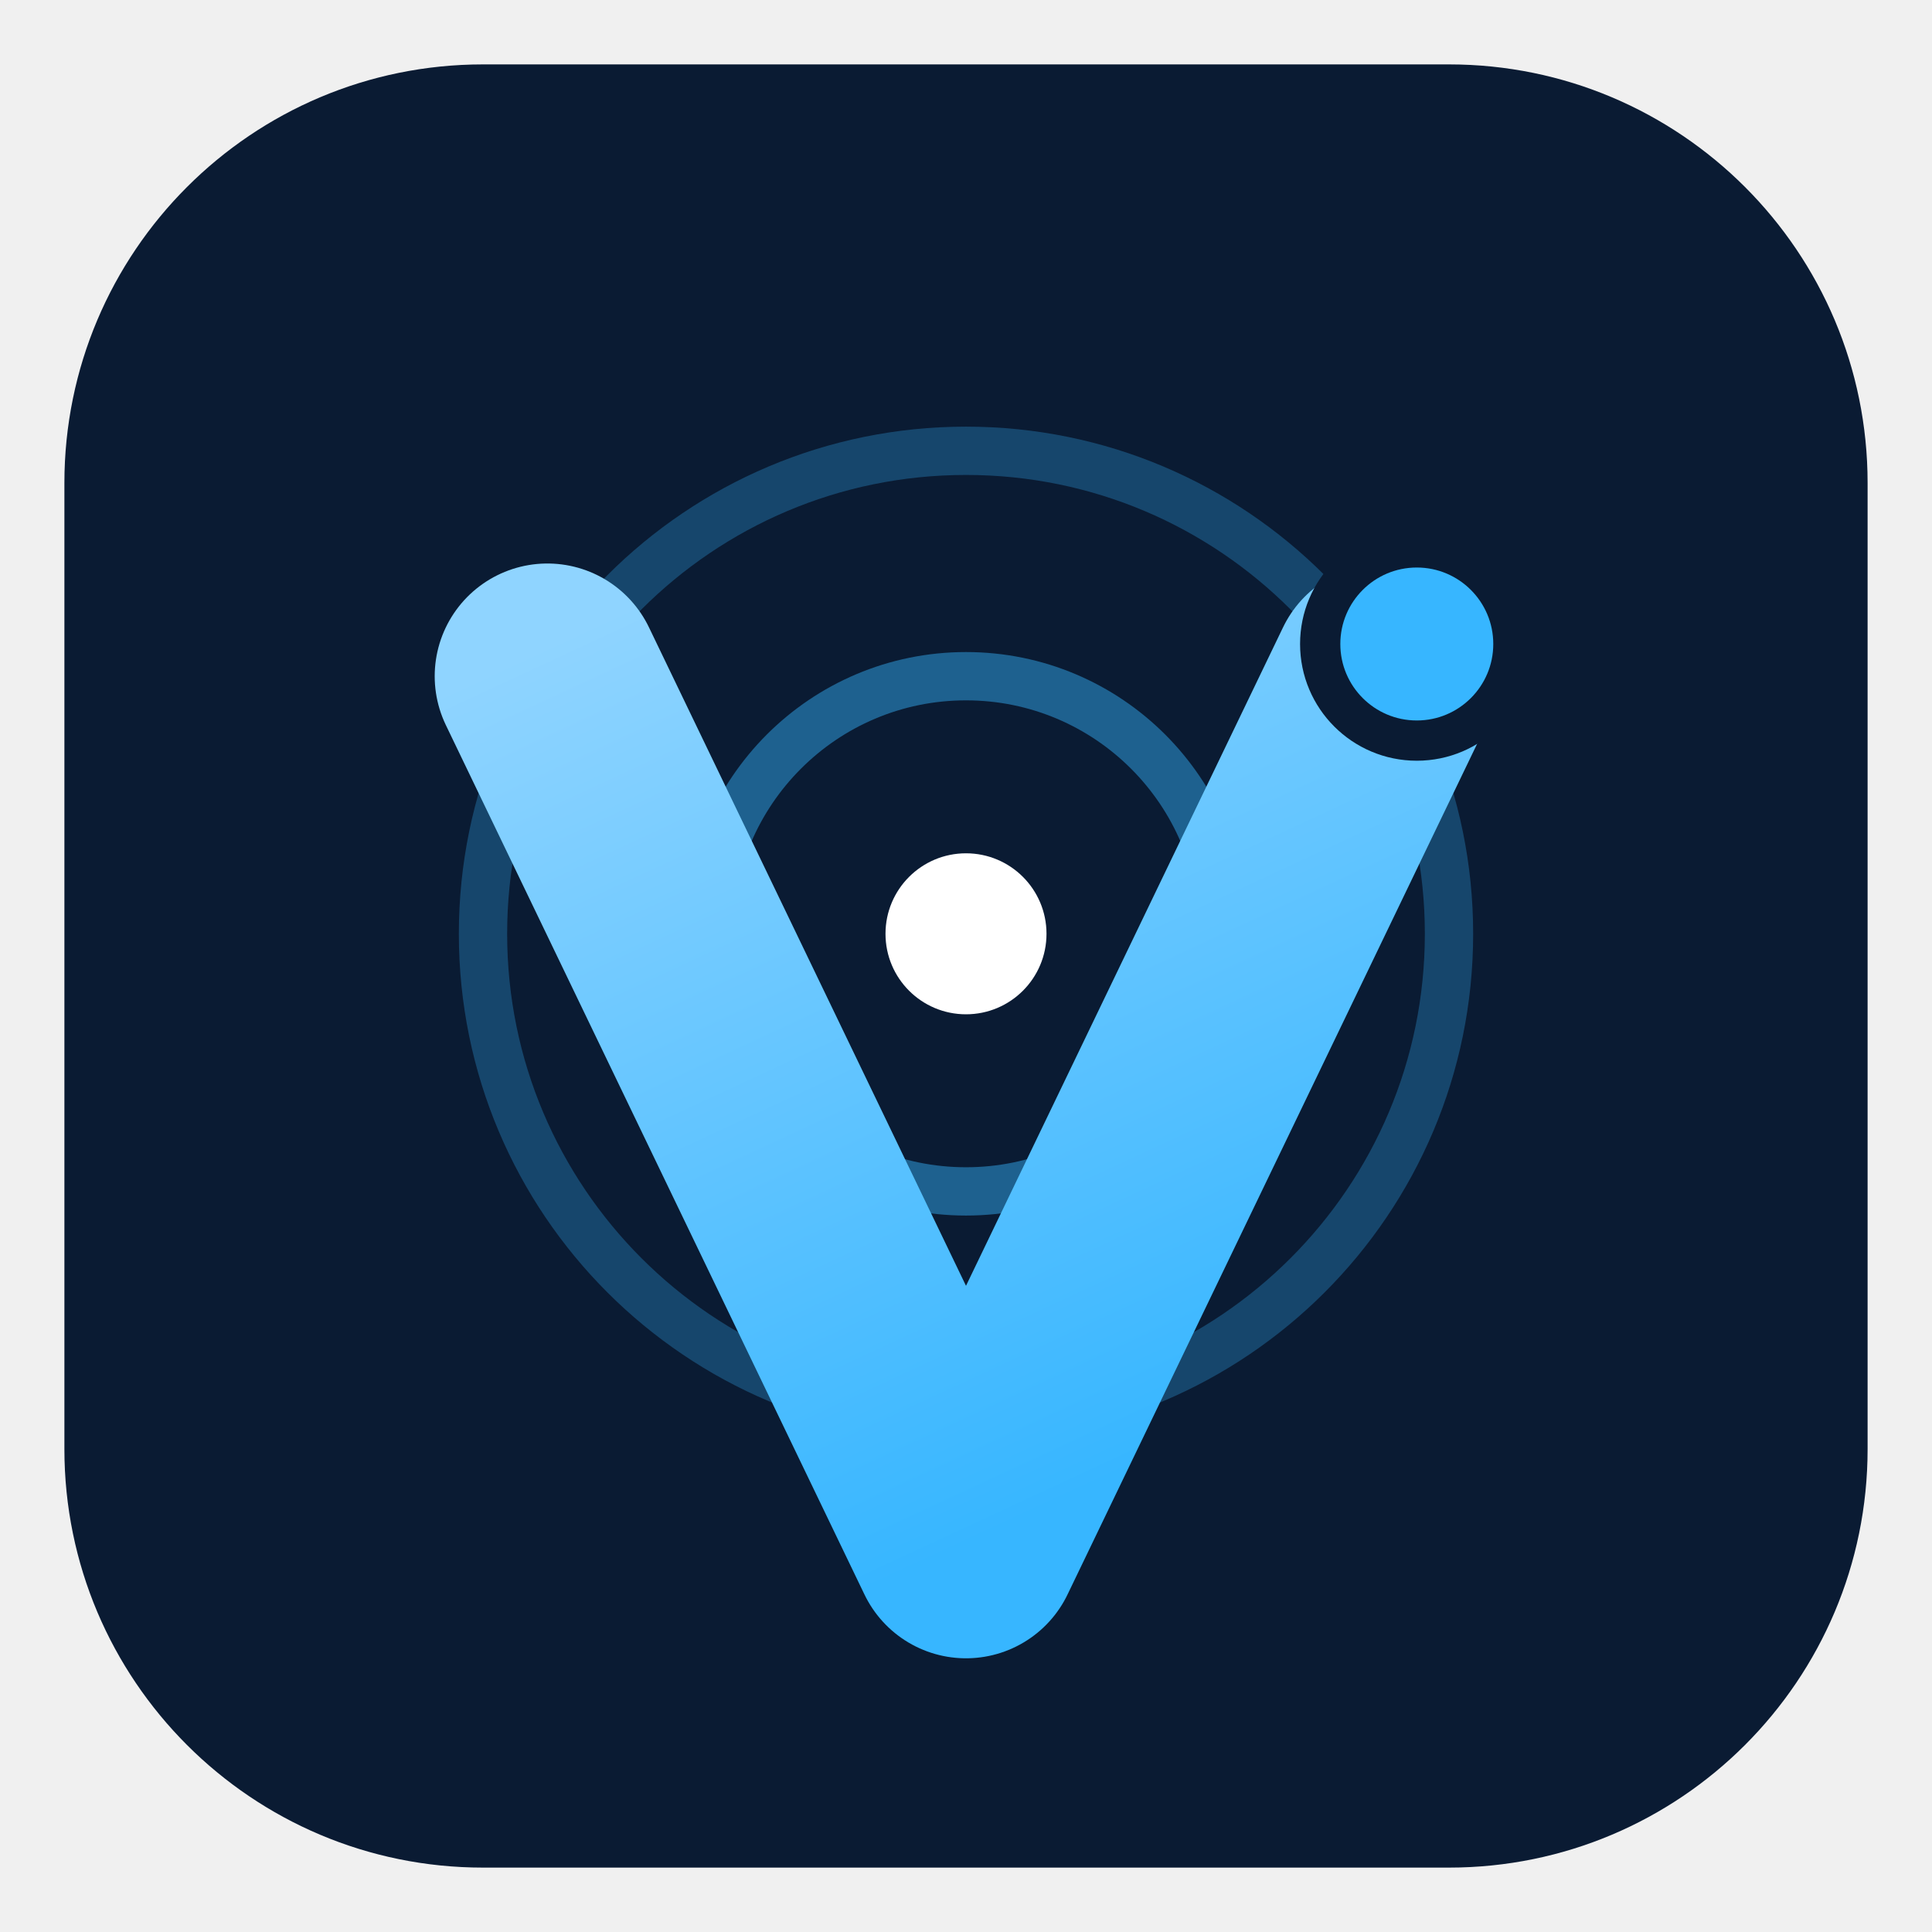
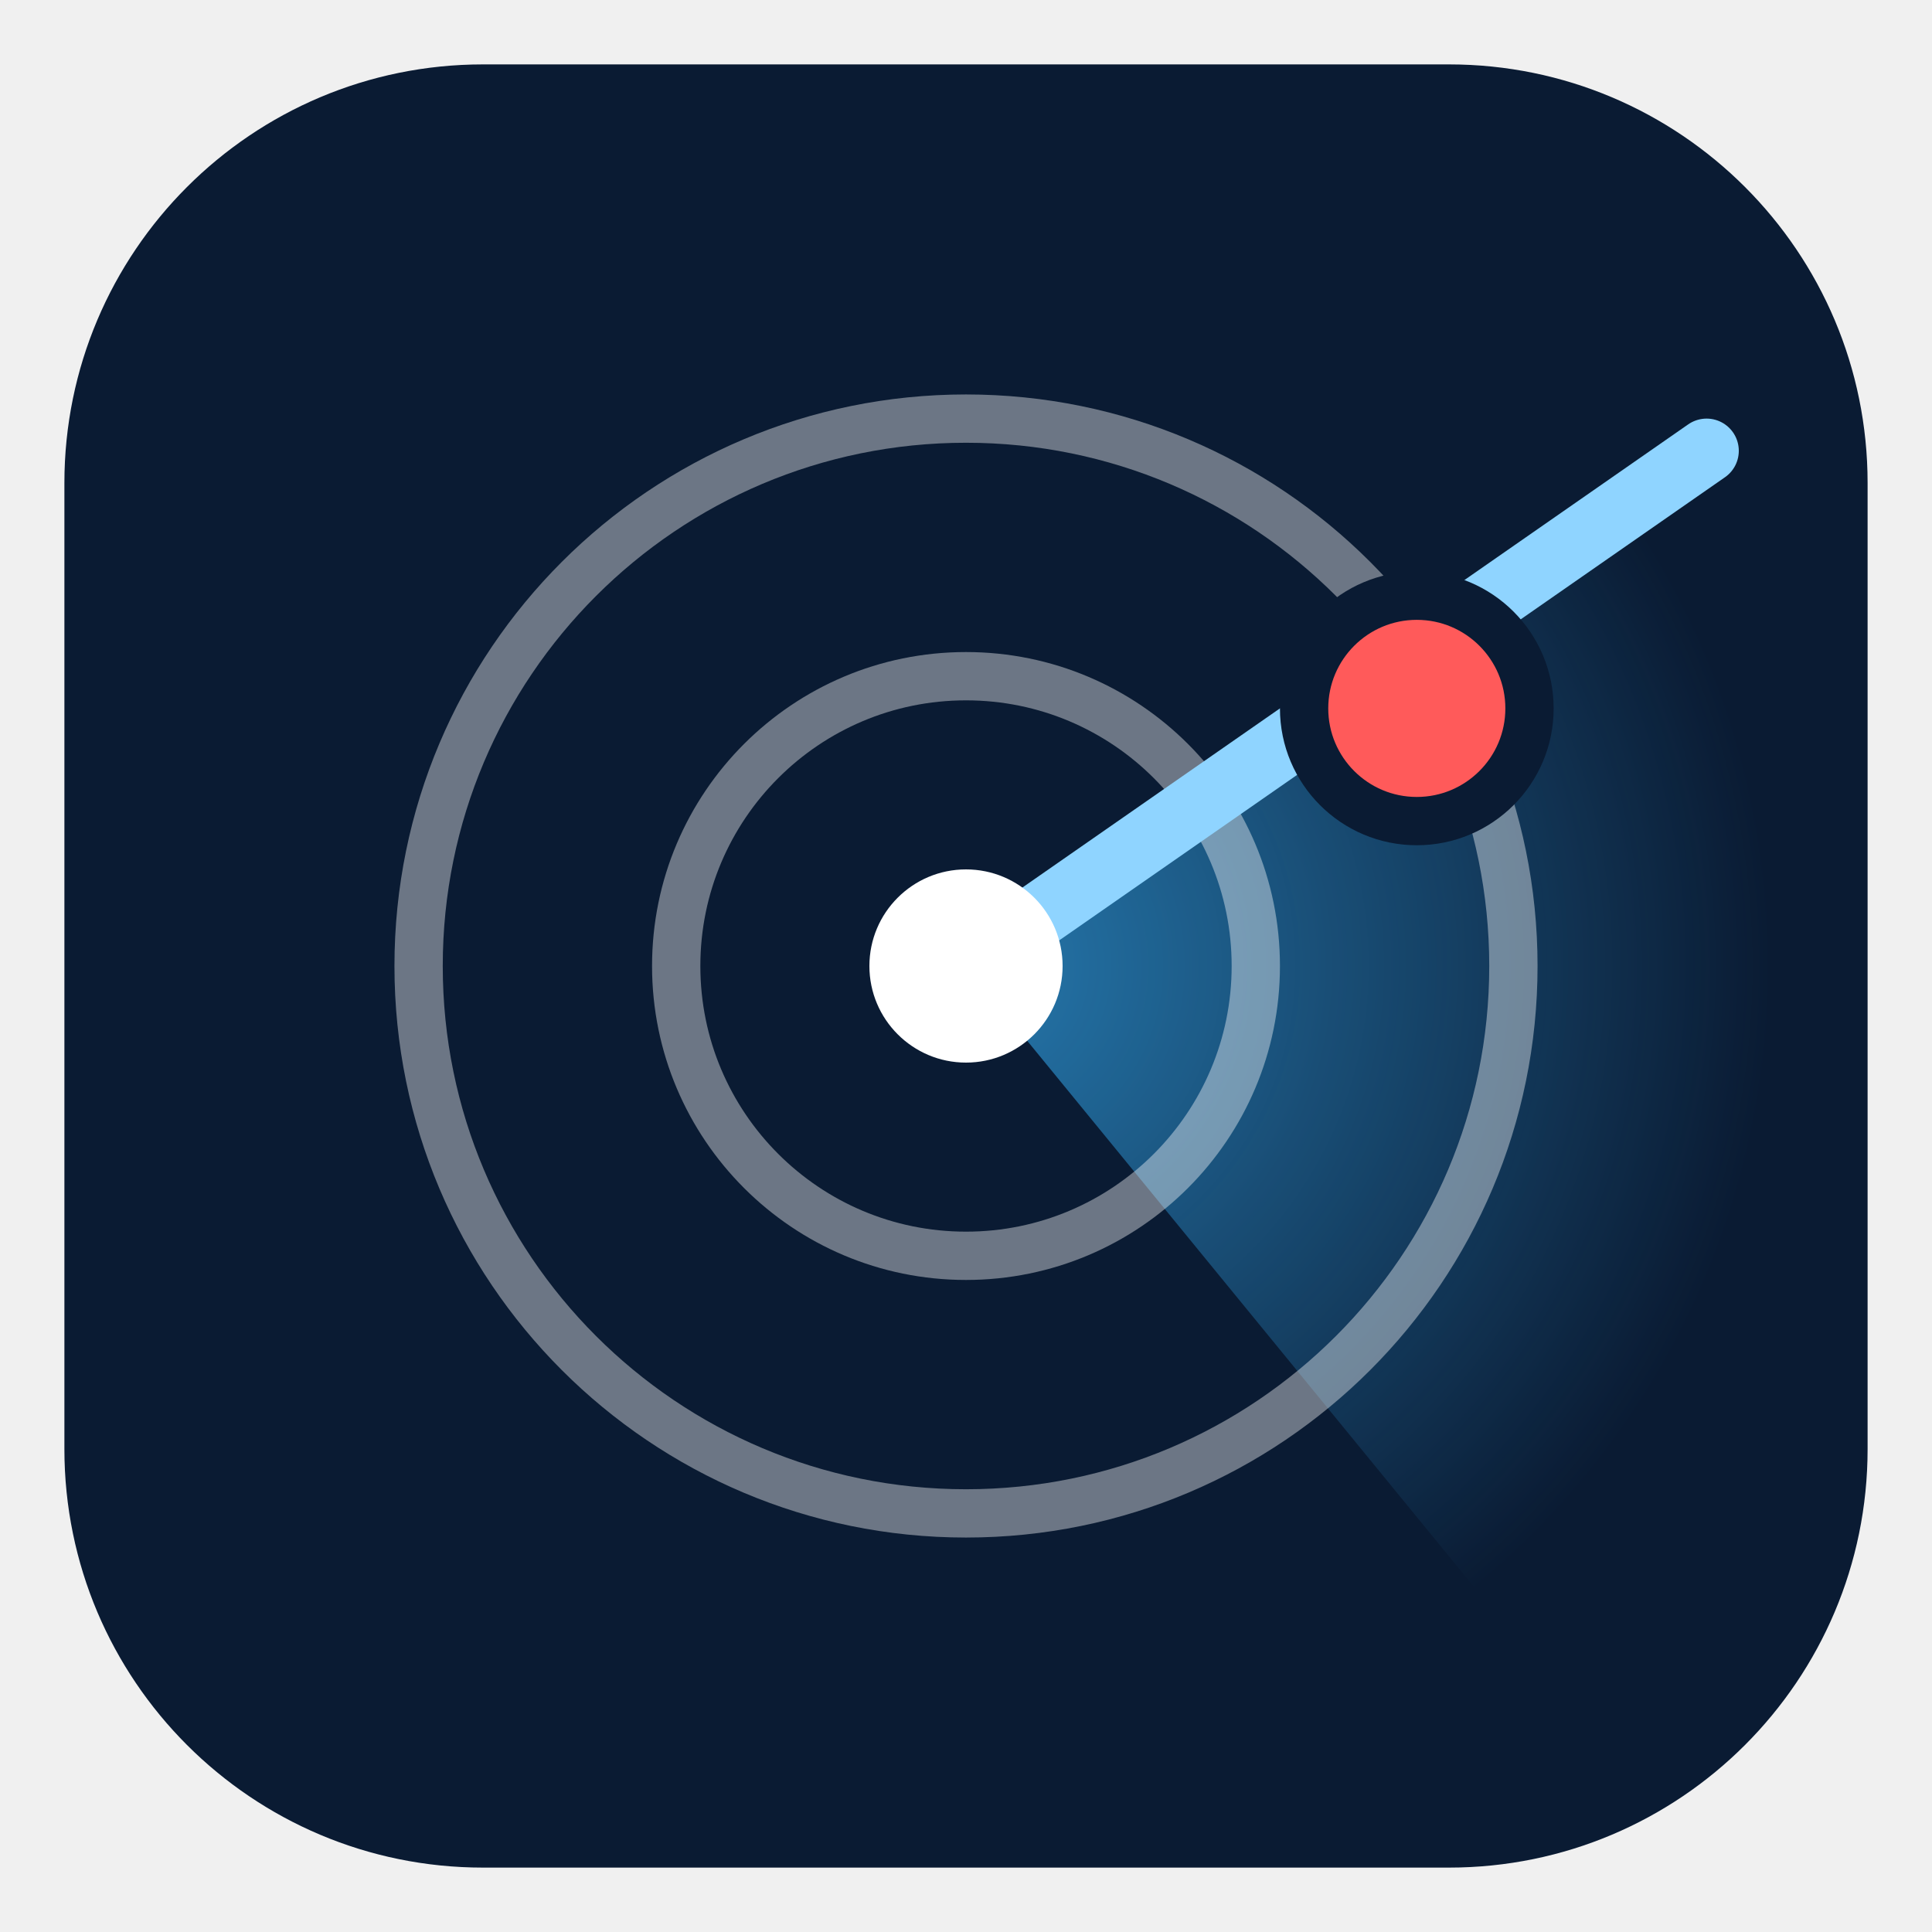
<svg xmlns="http://www.w3.org/2000/svg" viewBox="0 0 120 120" fill="none" role="img" aria-label="VACTI">
  <defs>
-     <linearGradient id="icon-v" x1="34" y1="40" x2="60" y2="96" gradientUnits="userSpaceOnUse">
-       <stop stop-color="#8FD4FF" />
-       <stop offset="1" stop-color="#37B6FF" />
-     </linearGradient>
+     <radialGradient id="icon-sweep" cx="60" cy="60" r="50" gradientUnits="userSpaceOnUse">
+       <stop stop-color="#37B6FF" stop-opacity="0.6" />
+       <stop offset="1" stop-color="#37B6FF" stop-opacity="0" />
+     </radialGradient>
    <clipPath id="icon-clip">
      <rect x="4" y="4" width="112" height="112" rx="26" />
    </clipPath>
  </defs>
  <rect x="4" y="4" width="112" height="112" rx="26" fill="#0A1B33" />
-   <g clip-path="url(#icon-clip)" stroke="#37B6FF" stroke-width="3" fill="none">
-     <circle cx="60" cy="58" r="16" opacity="0.45" />
-     <circle cx="60" cy="58" r="30" opacity="0.28" />
+   <g clip-path="url(#icon-clip)">
+     <path d="M60 60 L114 24 L120 70 L96 104 Z" fill="url(#icon-sweep)" />
+     <g stroke="#FFFFFF" stroke-width="3" fill="none" opacity="0.4">
+       <circle cx="60" cy="60" r="18" />
+       <circle cx="60" cy="60" r="34" />
+     </g>
+     <path d="M60 60 L106 28" stroke="#8FD4FF" stroke-width="4" stroke-linecap="round" />
  </g>
-   <path d="M34 42 L60 96 L86 42" stroke="url(#icon-v)" stroke-width="14" stroke-linecap="round" stroke-linejoin="round" fill="none" />
-   <circle cx="60" cy="58" r="5" fill="#FFFFFF" />
-   <circle cx="88" cy="40" r="6" fill="#37B6FF" stroke="#0A1B33" stroke-width="2.5" />
+   <circle cx="60" cy="60" r="6" fill="#FFFFFF" />
+   <circle cx="88" cy="44" r="7" fill="#FF5A5A" stroke="#0A1B33" stroke-width="3" />
</svg>
